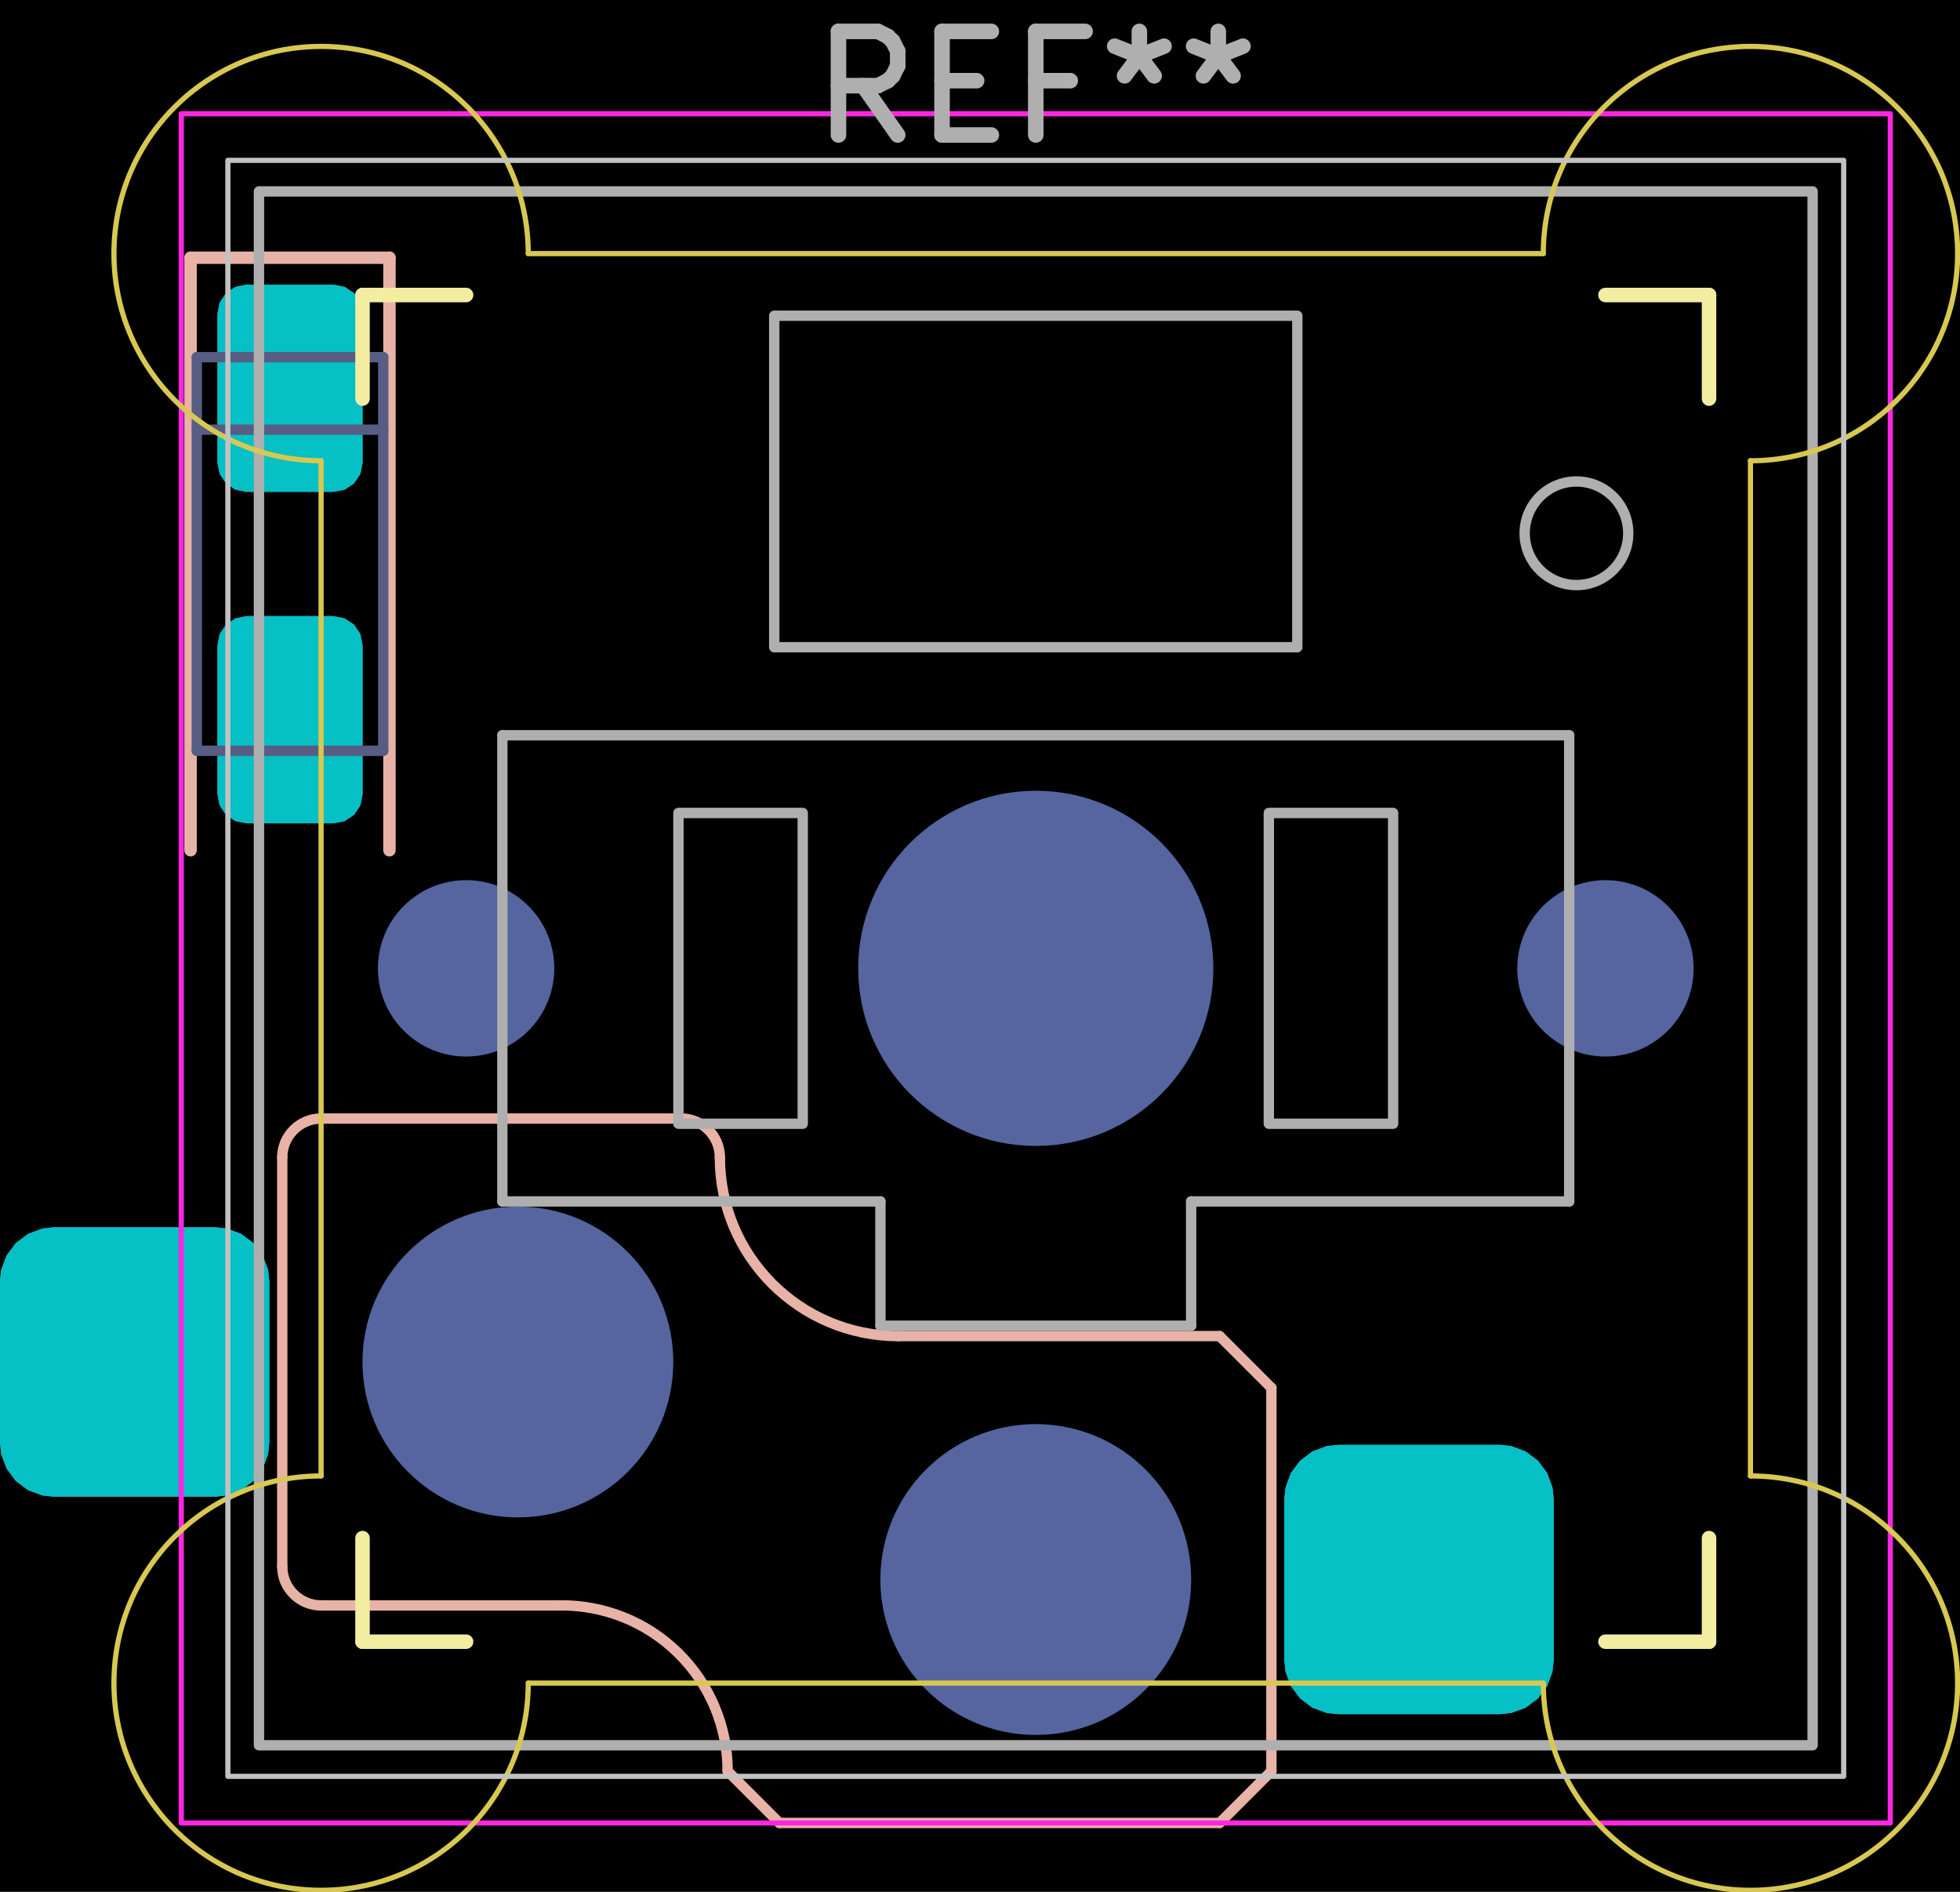
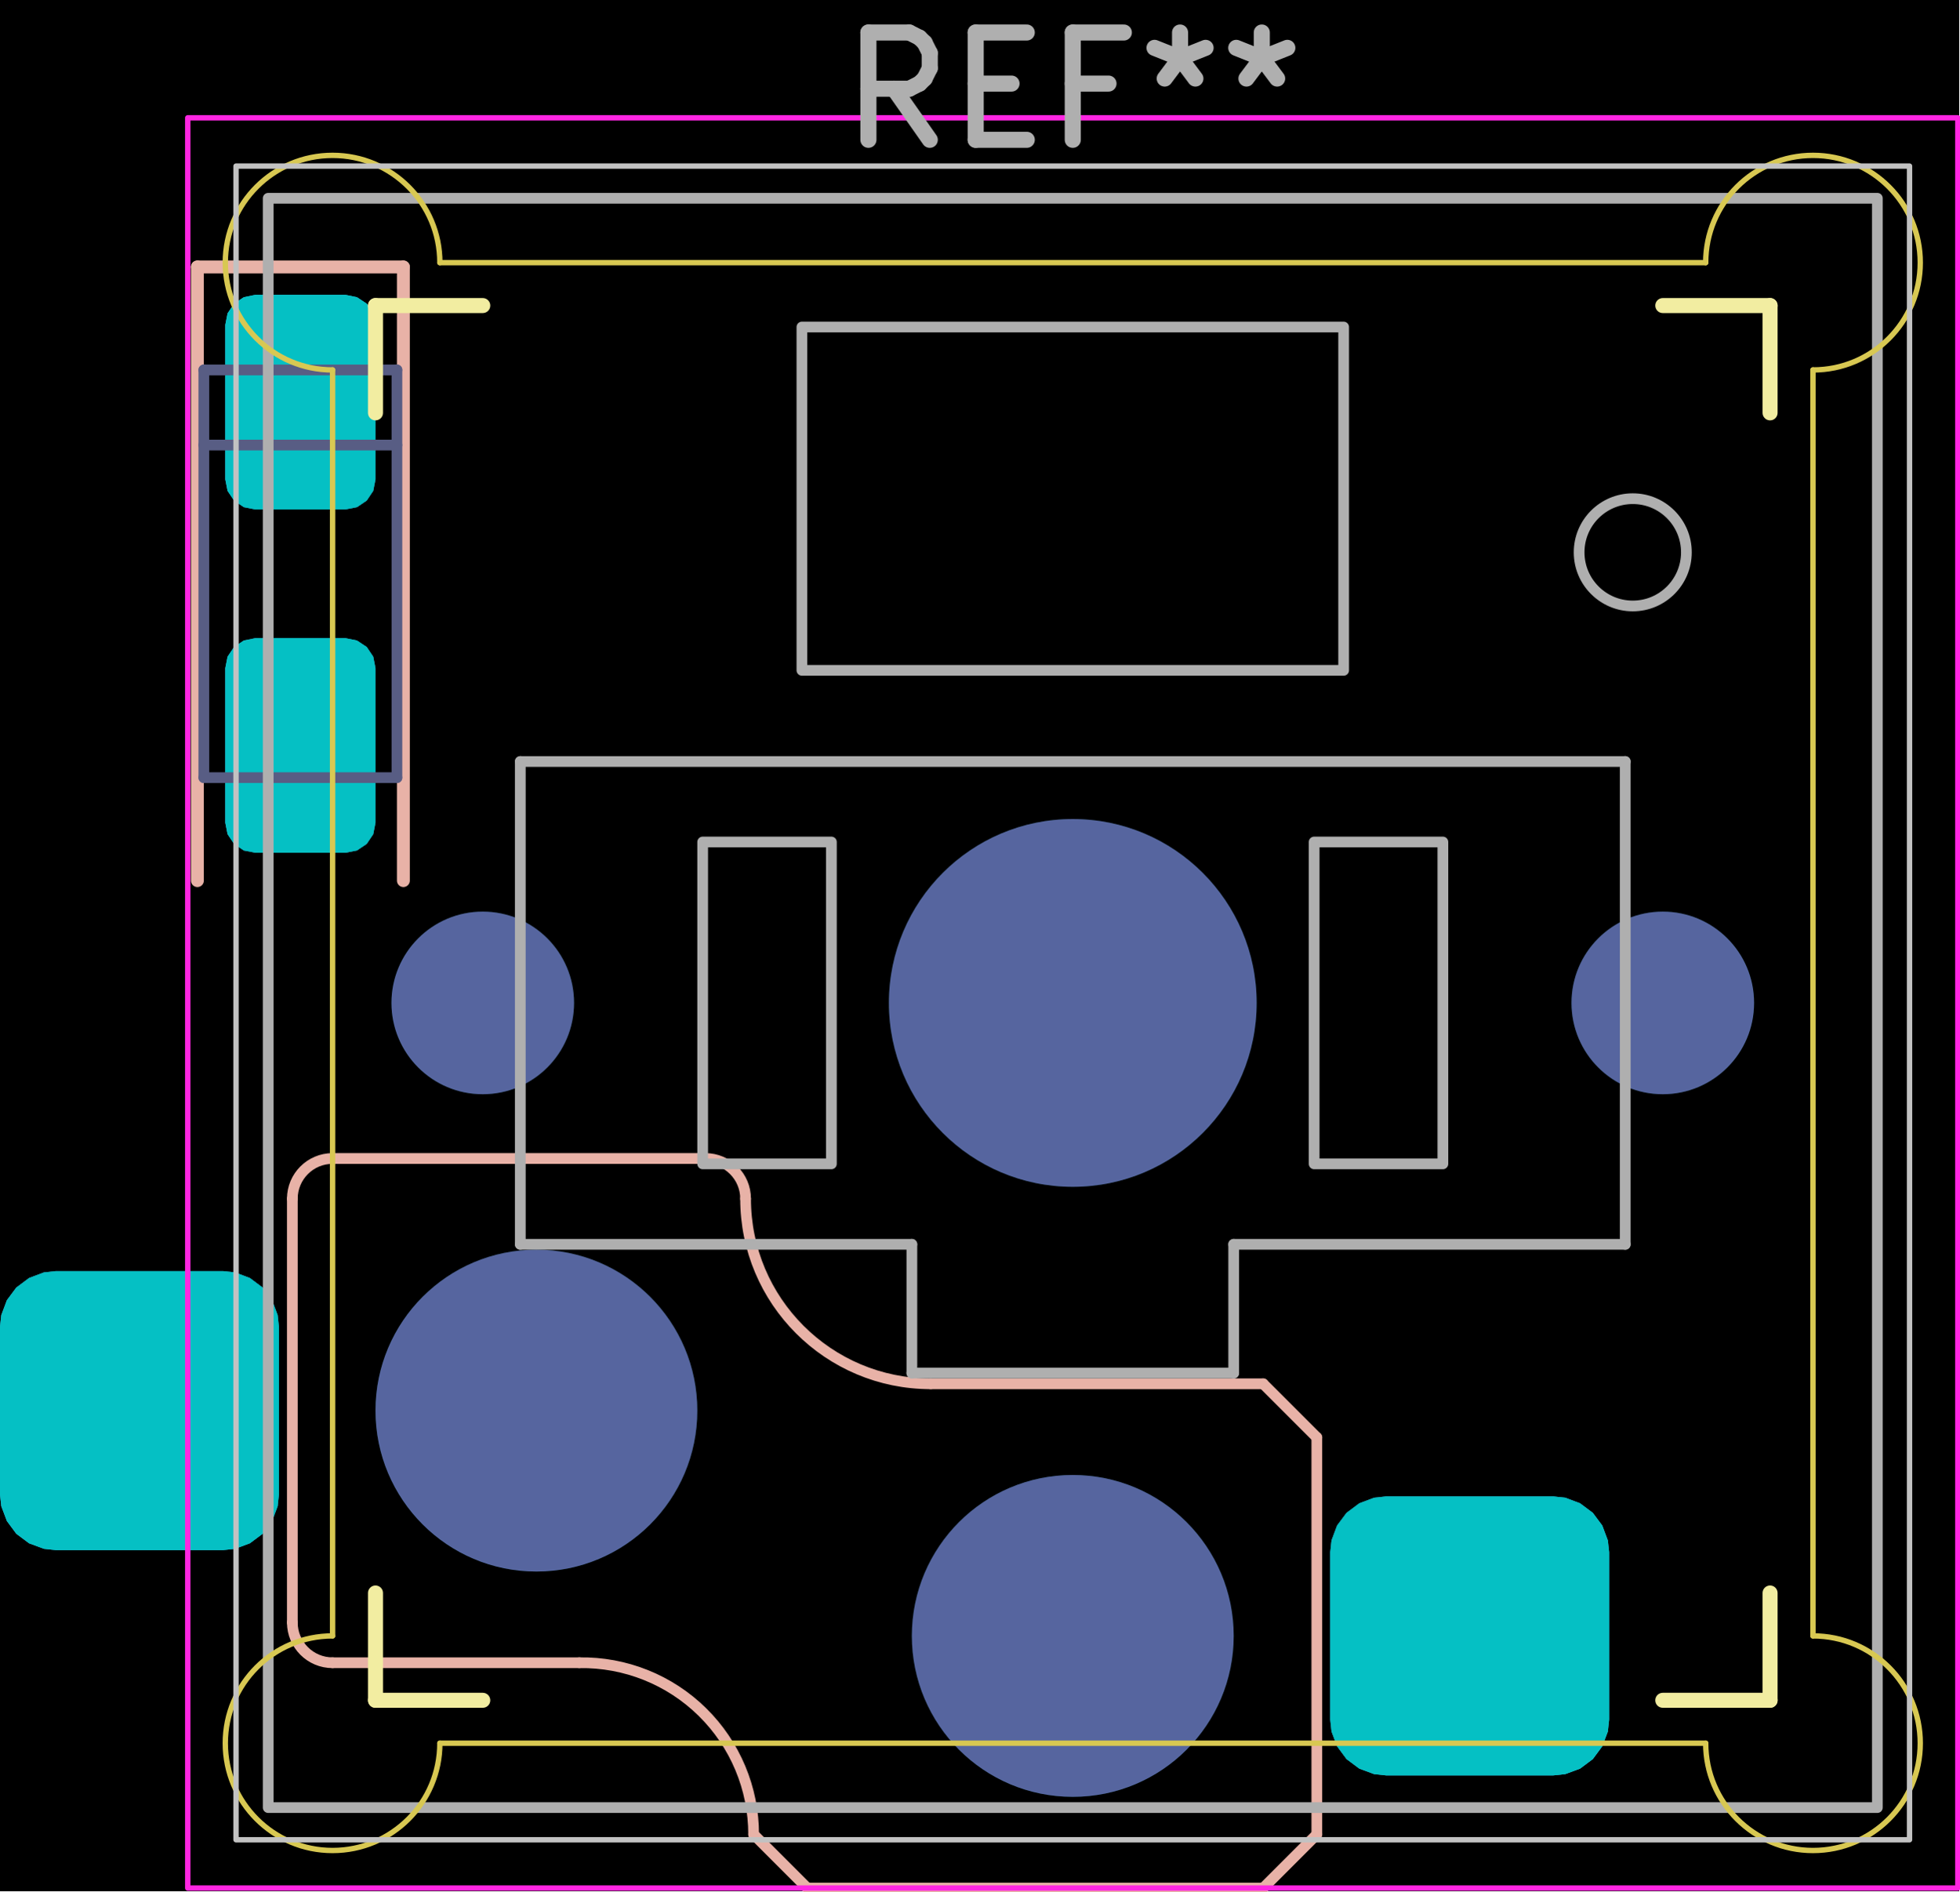
- <svg xmlns="http://www.w3.org/2000/svg" version="1.1" width="100%" height="100%" viewBox="0 0 18.923 18.263" preserveAspectRatio="xMidYMid meet">
+ <svg xmlns="http://www.w3.org/2000/svg" version="1.1" width="100%" height="100%" viewBox="0 0 18.263 17.628" preserveAspectRatio="xMidYMid meet">
  <rect width="100%" height="100%" fill="black" />
  <g style="fill:#000000; fill-opacity:1;stroke:#000000; stroke-opacity:1; stroke-linecap:round; stroke-linejoin:round;" transform="translate(0 0) scale(1 1)">
    <path style="fill:#4D7FC4; fill-opacity:1; stroke:none;fill-rule:evenodd;" d="M 12.4,14.468 12.412,14.358 12.464,14.219 12.552,14.101 12.671,14.012 12.809,13.96 12.92,13.948 14.48,13.948 14.591,13.96 14.729,14.012 14.848,14.101 14.936,14.219 14.988,14.358 15,14.468 15,16.028 14.988,16.139 14.936,16.277 14.848,16.396 14.729,16.485 14.591,16.536 14.48,16.548 12.92,16.548 12.809,16.536 12.671,16.485 12.552,16.396 12.464,16.277 12.412,16.139 12.4,16.028 Z" />
    <path style="fill:#4D7FC4; fill-opacity:1; stroke:none;fill-rule:evenodd;" d="M 0,12.368 0.012,12.258 0.064,12.119 0.152,12.001 0.271,11.912 0.409,11.86 0.52,11.848 2.08,11.848 2.191,11.86 2.329,11.912 2.448,12.001 2.536,12.119 2.588,12.258 2.6,12.368 2.6,13.928 2.588,14.039 2.536,14.177 2.448,14.296 2.329,14.385 2.191,14.436 2.08,14.448 0.52,14.448 0.409,14.436 0.271,14.385 0.152,14.296 0.064,14.177 0.012,14.039 0,13.928 Z" />
    <path style="fill:#4D7FC4; fill-opacity:1; stroke:none;fill-rule:evenodd;" d="M 2.38,7.948 2.273,7.927 2.182,7.866 2.121,7.775 2.1,7.668 2.1,6.228 2.121,6.121 2.182,6.03 2.273,5.97 2.38,5.948 3.22,5.948 3.327,5.97 3.418,6.03 3.479,6.121 3.5,6.228 3.5,7.668 3.479,7.775 3.418,7.866 3.327,7.927 3.22,7.948 Z" />
    <path style="fill:#4D7FC4; fill-opacity:1; stroke:none;fill-rule:evenodd;" d="M 2.38,4.748 2.273,4.727 2.182,4.666 2.121,4.575 2.1,4.468 2.1,3.028 2.121,2.921 2.182,2.83 2.273,2.77 2.38,2.748 3.22,2.748 3.327,2.77 3.418,2.83 3.479,2.921 3.5,3.028 3.5,4.468 3.479,4.575 3.418,4.666 3.327,4.727 3.22,4.748 Z" />
  </g>
  <g style="fill:#02FFEE; fill-opacity:0.4; stroke:none;">
    <circle cx="4.5" cy="9.348" r="0.851" />
    <circle cx="5" cy="13.148" r="1.5" />
    <circle cx="10" cy="9.348" r="1.714" />
    <circle cx="10" cy="15.248" r="1.5" />
    <circle cx="15.5" cy="9.348" r="0.851" />
    <path style="fill:#02FFEE; fill-opacity:0.4; stroke:none;fill-rule:evenodd;" d="M 12.4,14.468 12.412,14.358 12.464,14.219 12.552,14.101 12.671,14.012 12.809,13.96 12.92,13.948 14.48,13.948 14.591,13.96 14.729,14.012 14.848,14.101 14.936,14.219 14.988,14.358 15,14.468 15,16.028 14.988,16.139 14.936,16.277 14.848,16.396 14.729,16.485 14.591,16.536 14.48,16.548 12.92,16.548 12.809,16.536 12.671,16.485 12.552,16.396 12.464,16.277 12.412,16.139 12.4,16.028 Z" />
    <path style="fill:#02FFEE; fill-opacity:0.4; stroke:none;fill-rule:evenodd;" d="M 0,12.368 0.012,12.258 0.064,12.119 0.152,12.001 0.271,11.912 0.409,11.86 0.52,11.848 2.08,11.848 2.191,11.86 2.329,11.912 2.448,12.001 2.536,12.119 2.588,12.258 2.6,12.368 2.6,13.928 2.588,14.039 2.536,14.177 2.448,14.296 2.329,14.385 2.191,14.436 2.08,14.448 0.52,14.448 0.409,14.436 0.271,14.385 0.152,14.296 0.064,14.177 0.012,14.039 0,13.928 Z" />
    <path style="fill:#02FFEE; fill-opacity:0.4; stroke:none;fill-rule:evenodd;" d="M 2.38,7.948 2.273,7.927 2.182,7.866 2.121,7.775 2.1,7.668 2.1,6.228 2.121,6.121 2.182,6.03 2.273,5.97 2.38,5.948 3.22,5.948 3.327,5.97 3.418,6.03 3.479,6.121 3.5,6.228 3.5,7.668 3.479,7.775 3.418,7.866 3.327,7.927 3.22,7.948 Z" />
    <path style="fill:#02FFEE; fill-opacity:0.4; stroke:none;fill-rule:evenodd;" d="M 2.38,4.748 2.273,4.727 2.182,4.666 2.121,4.575 2.1,4.468 2.1,3.028 2.121,2.921 2.182,2.83 2.273,2.77 2.38,2.748 3.22,2.748 3.327,2.77 3.418,2.83 3.479,2.921 3.5,3.028 3.5,4.468 3.479,4.575 3.418,4.666 3.327,4.727 3.22,4.748 Z" />
    <path style="fill:#00C2C2; fill-opacity:0.9; stroke:none;fill-rule:evenodd;" d="M 12.4,14.468 12.412,14.358 12.464,14.219 12.552,14.101 12.671,14.012 12.809,13.96 12.92,13.948 14.48,13.948 14.591,13.96 14.729,14.012 14.848,14.101 14.936,14.219 14.988,14.358 15,14.468 15,16.028 14.988,16.139 14.936,16.277 14.848,16.396 14.729,16.485 14.591,16.536 14.48,16.548 12.92,16.548 12.809,16.536 12.671,16.485 12.552,16.396 12.464,16.277 12.412,16.139 12.4,16.028 Z" />
    <path style="fill:#00C2C2; fill-opacity:0.9; stroke:none;fill-rule:evenodd;" d="M 0,12.368 0.012,12.258 0.064,12.119 0.152,12.001 0.271,11.912 0.409,11.86 0.52,11.848 2.08,11.848 2.191,11.86 2.329,11.912 2.448,12.001 2.536,12.119 2.588,12.258 2.6,12.368 2.6,13.928 2.588,14.039 2.536,14.177 2.448,14.296 2.329,14.385 2.191,14.436 2.08,14.448 0.52,14.448 0.409,14.436 0.271,14.385 0.152,14.296 0.064,14.177 0.012,14.039 0,13.928 Z" />
    <path style="fill:#00C2C2; fill-opacity:0.9; stroke:none;fill-rule:evenodd;" d="M 2.38,7.948 2.273,7.927 2.182,7.866 2.121,7.775 2.1,7.668 2.1,6.228 2.121,6.121 2.182,6.03 2.273,5.97 2.38,5.948 3.22,5.948 3.327,5.97 3.418,6.03 3.479,6.121 3.5,6.228 3.5,7.668 3.479,7.775 3.418,7.866 3.327,7.927 3.22,7.948 Z" />
    <path style="fill:#00C2C2; fill-opacity:0.9; stroke:none;fill-rule:evenodd;" d="M 2.38,4.748 2.273,4.727 2.182,4.666 2.121,4.575 2.1,4.468 2.1,3.028 2.121,2.921 2.182,2.83 2.273,2.77 2.38,2.748 3.22,2.748 3.327,2.77 3.418,2.83 3.479,2.921 3.5,3.028 3.5,4.468 3.479,4.575 3.418,4.666 3.327,4.727 3.22,4.748 Z" />
  </g>
  <g style="fill:none;  stroke:#E8B2A7; stroke-width:0.1; stroke-opacity:1;  stroke-linecap:round; stroke-linejoin:round;">
    <path d="M2.725 15.123 L2.725 11.173 " />
    <path d="M3.1 10.798 L6.575 10.798 " />
    <path d="M3.1 15.498 L5.4 15.498 " />
    <path d="M7.525 17.598 L7.025 17.098 " />
    <path d="M8.675 12.898 L11.775 12.898 " />
    <path d="M11.775 17.598 L7.525 17.598 " />
    <path d="M12.275 13.398 L11.775 12.898 " />
    <path d="M12.275 13.398 L12.275 17.098 " />
    <path d="M12.275 17.098 L11.775 17.598 " />
    <path d="M3.1 10.798 A0.375 0.375 0.0 0 0 2.725 11.173" />
    <path d="M2.725 15.123 A0.375 0.375 0.0 0 0 3.1 15.498" />
    <path d="M7.025 17.098 A1.6 1.6 0.0 0 0 5.4 15.498" />
    <path d="M6.95 11.173 A0.375 0.375 0.0 0 0 6.575 10.798" />
    <path d="M6.95 11.173 A1.725 1.725 0.0 0 0 8.675 12.898" />
  </g>
  <g style="fill:none;  stroke:#E8B2A7; stroke-width:0.12; stroke-opacity:1;  stroke-linecap:round; stroke-linejoin:round;">
    <path d="M1.84 2.488 L1.84 8.208 " />
    <path d="M3.76 2.488 L3.76 8.208 " />
    <path d="M1.84 2.488 L3.76 2.488 " />
  </g>
  <g style="fill:none;  stroke:#585D84; stroke-width:0.1; stroke-opacity:1;  stroke-linecap:round; stroke-linejoin:round;">
    <path d="M1.9 3.448 L1.9 7.248 " />
    <path d="M1.9 7.248 L3.7 7.248 " />
    <path d="M3.7 7.248 L3.7 3.448 " />
    <path d="M3.7 3.448 L1.9 3.448 " />
    <path d="M1.9 4.148 L3.7 4.148 " />
  </g>
  <g style="fill:#D864FF; fill-opacity:0.4; stroke:none;">
    <circle cx="4.5" cy="9.348" r="0.851" />
    <circle cx="5" cy="13.148" r="1.5" />
    <circle cx="10" cy="9.348" r="1.714" />
    <circle cx="10" cy="15.248" r="1.5" />
    <circle cx="15.5" cy="9.348" r="0.851" />
  </g>
  <g style="fill:none;  stroke:#F2EDA1; stroke-width:0.14; stroke-opacity:1;  stroke-linecap:round; stroke-linejoin:round;">
    <path d="M3.5 3.848 L3.5 2.848 " />
    <path d="M3.5 15.848 L3.5 14.848 " />
    <path d="M3.5 15.848 L4.5 15.848 " />
    <path d="M4.5 2.848 L3.5 2.848 " />
    <path d="M15.5 15.848 L16.5 15.848 " />
    <path d="M16.5 2.848 L15.5 2.848 " />
    <path d="M16.5 2.848 L16.5 3.848 " />
    <path d="M16.5 14.848 L16.5 15.848 " />
    <path style="fill:none;  stroke:#FF26E2; stroke-width:0.05; stroke-opacity:1;  stroke-linecap:round; stroke-linejoin:round;fill:none" d="M 1.75,1.098 18.25,1.098 18.25,17.598 1.75,17.598 Z" />
  </g>
  <g style="fill:none;  stroke:#AFAFAF; stroke-width:0.15; stroke-opacity:1;  stroke-linecap:round; stroke-linejoin:round;">
    <text x="10" y="1.348" textLength="4.536" font-size="1.333" lengthAdjust="spacingAndGlyphs" text-anchor="middle" opacity="0" stroke-opacity="0">REF**</text>
    <g class="stroked-text">
      <path d="M8.667 1.303 L8.333 0.827 " />
      <path d="M8.095 1.303 L8.095 0.303 " />
      <path d="M8.095 0.303 L8.476 0.303 " />
      <path d="M8.476 0.303 L8.571 0.351 " />
      <path d="M8.571 0.351 L8.619 0.398 " />
      <path d="M8.619 0.398 L8.667 0.494 " />
      <path d="M8.667 0.494 L8.667 0.636 " />
      <path d="M8.667 0.636 L8.619 0.732 " />
      <path d="M8.619 0.732 L8.571 0.779 " />
      <path d="M8.571 0.779 L8.476 0.827 " />
      <path d="M8.476 0.827 L8.095 0.827 " />
      <path d="M9.095 0.779 L9.429 0.779 " />
      <path d="M9.571 1.303 L9.095 1.303 " />
      <path d="M9.095 1.303 L9.095 0.303 " />
      <path d="M9.095 0.303 L9.571 0.303 " />
      <path d="M10.333 0.779 L10 0.779 " />
      <path d="M10 1.303 L10 0.303 " />
      <path d="M10 0.303 L10.476 0.303 " />
      <path d="M11 0.303 L11 0.541 " />
      <path d="M10.762 0.446 L11 0.541 " />
      <path d="M11 0.541 L11.238 0.446 " />
      <path d="M10.857 0.732 L11 0.541 " />
      <path d="M11 0.541 L11.143 0.732 " />
      <path d="M11.762 0.303 L11.762 0.541 " />
      <path d="M11.524 0.446 L11.762 0.541 " />
      <path d="M11.762 0.541 L12 0.446 " />
      <path d="M11.619 0.732 L11.762 0.541 " />
      <path d="M11.762 0.541 L11.905 0.732 " />
    </g>
  </g>
  <g style="fill:none;  stroke:#AFAFAF; stroke-width:0.1; stroke-opacity:1;  stroke-linecap:round; stroke-linejoin:round;">
    <path d="M4.85 7.098 L4.85 11.598 " />
    <path d="M4.85 7.098 L15.15 7.098 " />
    <path d="M4.85 11.598 L8.5 11.598 " />
    <path d="M8.5 12.798 L8.5 11.598 " />
    <path d="M11.5 11.598 L11.5 12.798 " />
    <path d="M11.5 12.798 L8.5 12.798 " />
    <path d="M15.15 7.098 L15.15 11.598 " />
    <path d="M15.15 11.598 L11.5 11.598 " />
    <path style="fill:none;  stroke:#AFAFAF; stroke-width:0.1; stroke-opacity:1;  stroke-linecap:round; stroke-linejoin:round;fill:none" d="M 2.5,1.848 17.5,1.848 17.5,16.848 2.5,16.848 Z" />
    <path style="fill:none;  stroke:#AFAFAF; stroke-width:0.1; stroke-opacity:1;  stroke-linecap:round; stroke-linejoin:round;fill:none" d="M 7.475,3.048 12.525,3.048 12.525,6.248 7.475,6.248 Z" />
    <path style="fill:none;  stroke:#AFAFAF; stroke-width:0.1; stroke-opacity:1;  stroke-linecap:round; stroke-linejoin:round;fill:none" d="M 6.55,7.848 7.75,7.848 7.75,10.848 6.55,10.848 Z" />
    <path style="fill:none;  stroke:#AFAFAF; stroke-width:0.1; stroke-opacity:1;  stroke-linecap:round; stroke-linejoin:round;fill:none" d="M 12.25,7.848 13.45,7.848 13.45,10.848 12.25,10.848 Z" />
    <circle cx="15.22" cy="5.148" r="0.5" />
  </g>
  <g style="fill:none;  stroke:#D8C852; stroke-width:0.05; stroke-opacity:1;  stroke-linecap:round; stroke-linejoin:round;">
-     <path d="M5.1 2.448 L14.9 2.448 " />
-     <path d="M16.9 4.448 L16.9 14.248 " />
-     <path d="M14.9 16.248 L5.1 16.248 " />
-     <path d="M3.1 14.248 L3.1 4.448 " />
-     <path d="M16.9 4.448 A2 2 0.0 1 0 14.9 2.448" />
-     <path d="M14.9 16.248 A2 2 0.0 1 0 16.9 14.248" />
-     <path d="M3.1 14.248 A2 2 0.0 1 0 5.1 16.248" />
-     <path d="M5.1 2.448 A2 2 0.0 1 0 3.1 4.448" />
+     <path d="M4.1 2.448 L15.9 2.448 " />
+     <path d="M16.9 3.448 L16.9 15.248 " />
+     <path d="M15.9 16.248 L4.1 16.248 " />
+     <path d="M3.1 15.248 L3.1 3.448 " />
+     <path d="M16.9 3.448 A1 1 0.0 1 0 15.9 2.448" />
+     <path d="M15.9 16.248 A1 1 0.0 1 0 16.9 15.248" />
+     <path d="M3.1 15.248 A1 1 0.0 1 0 4.1 16.248" />
+     <path d="M4.1 2.448 A1 1 0.0 1 0 3.1 3.448" />
    <path style="fill:none;  stroke:#C2C2C2; stroke-width:0.05; stroke-opacity:1;  stroke-linecap:round; stroke-linejoin:round;fill:none" d="M 2.2,1.548 17.8,1.548 17.8,17.148 2.2,17.148 Z" />
  </g>
</svg>
